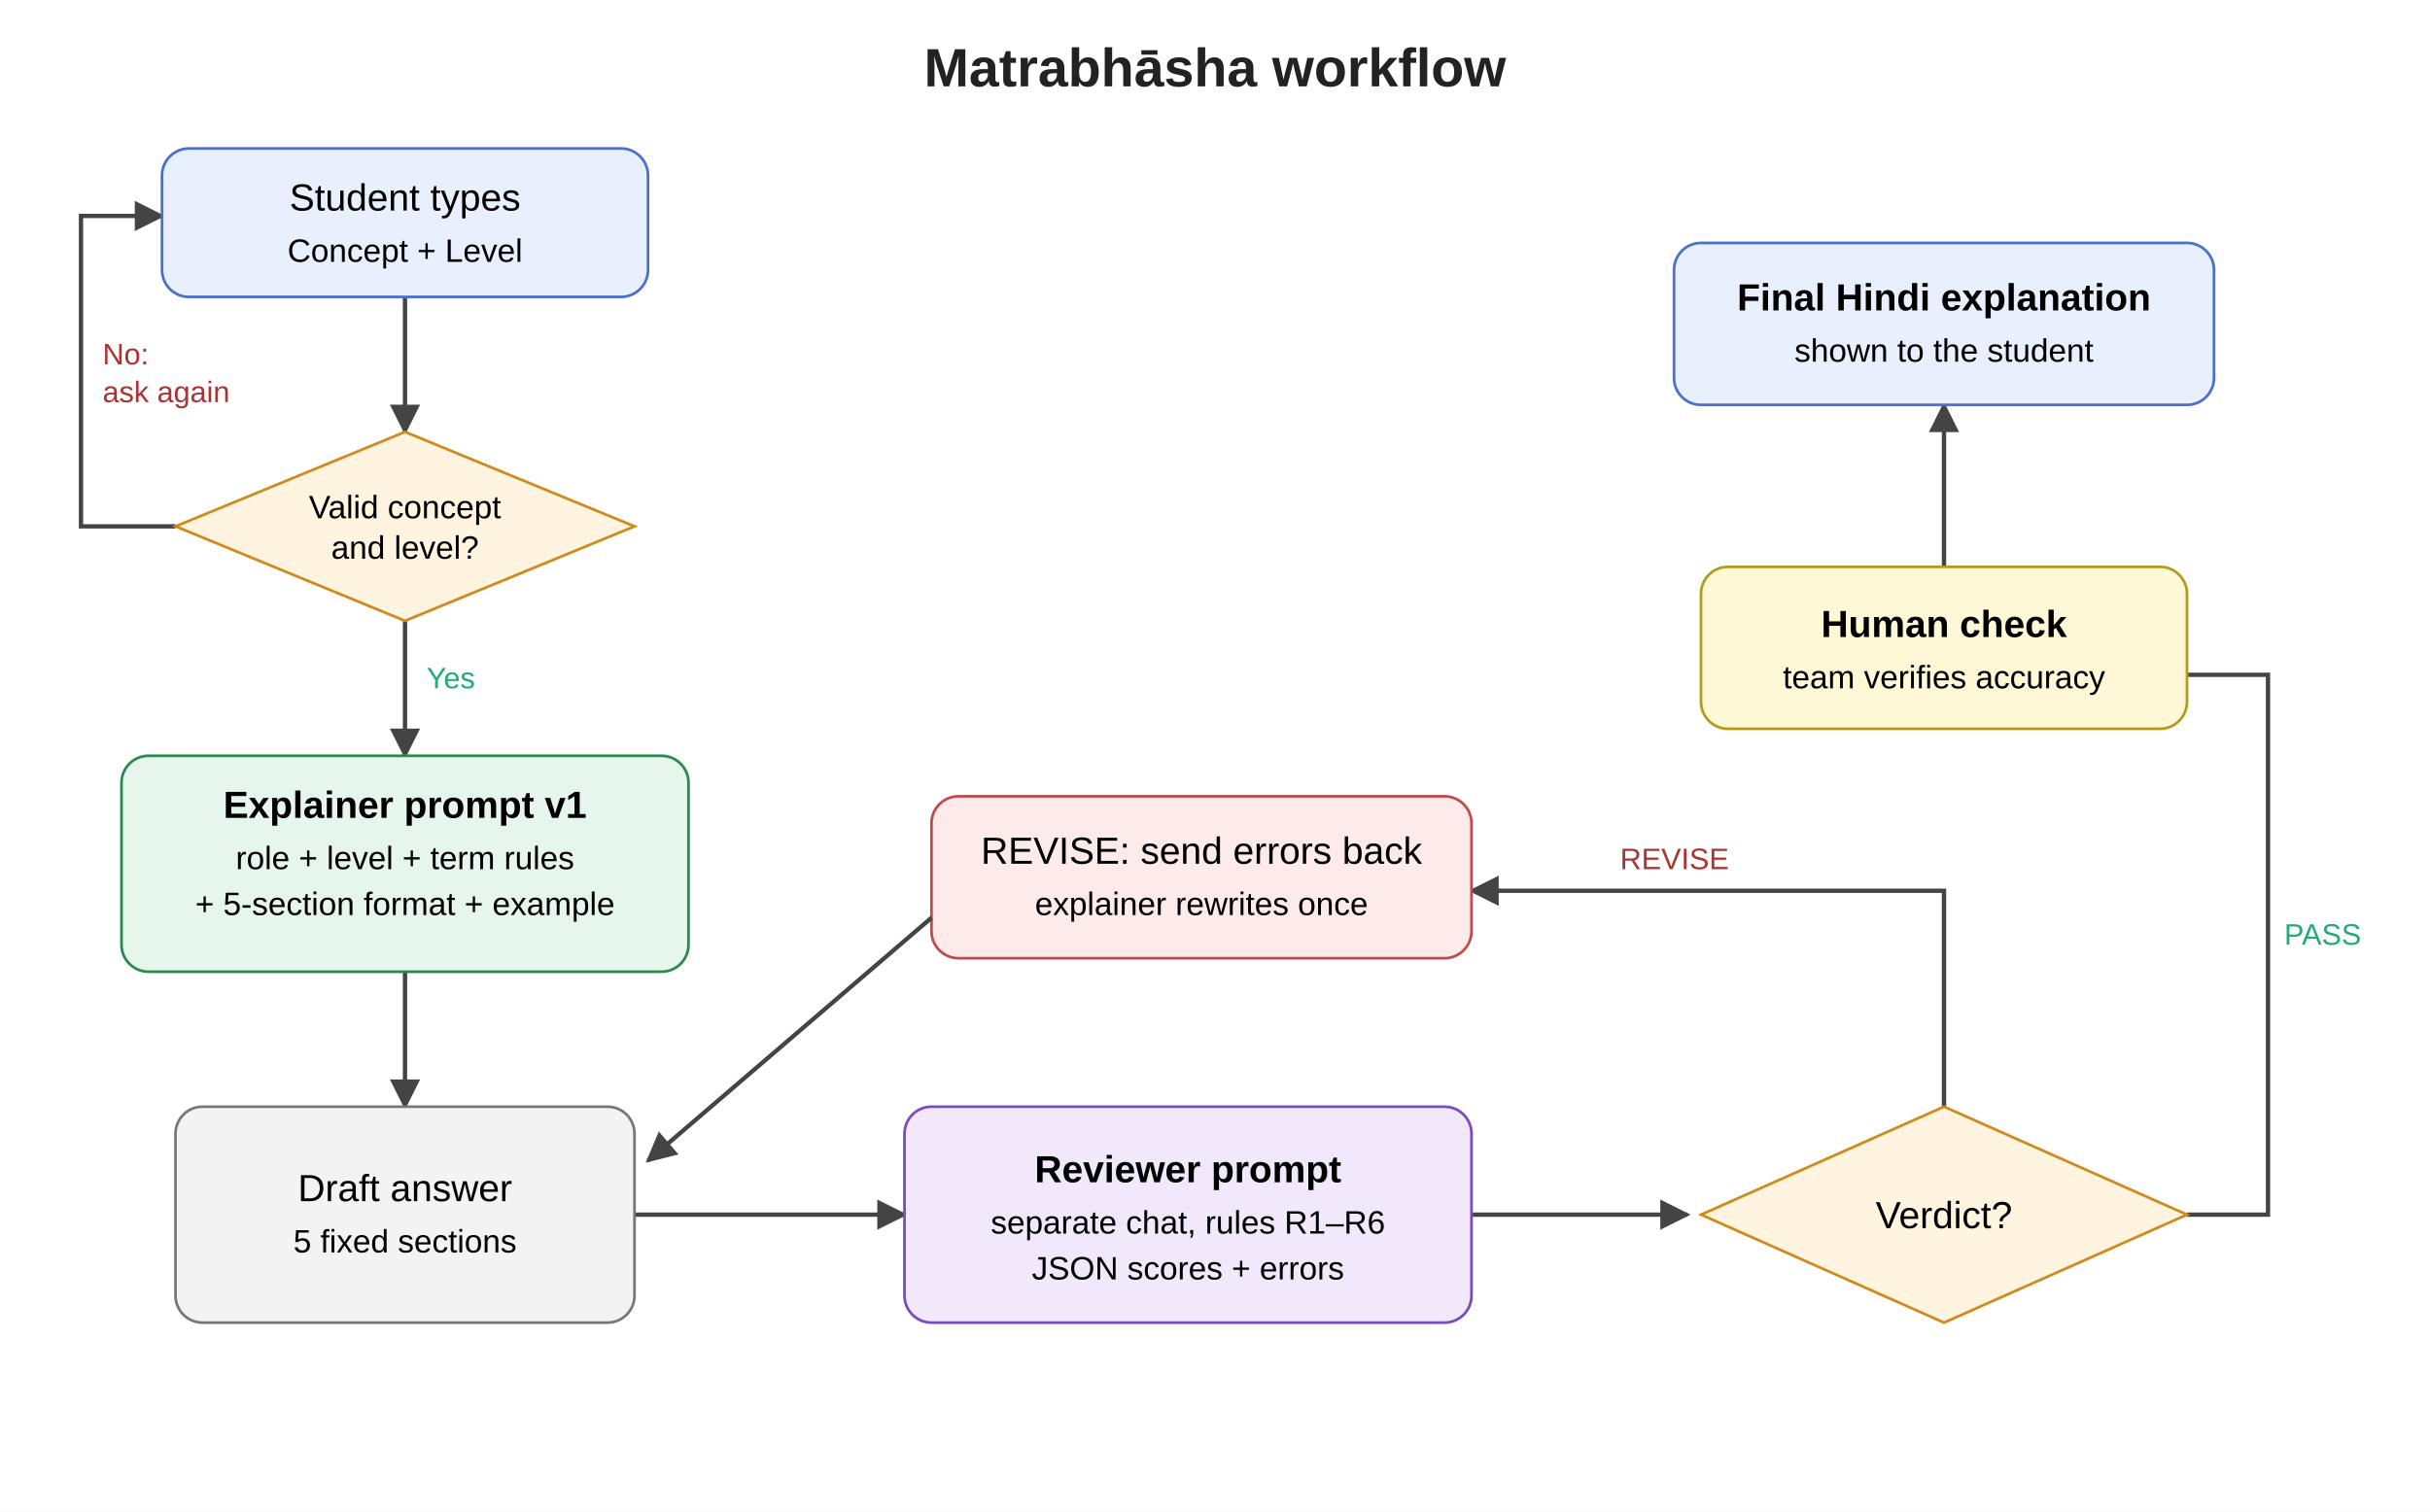
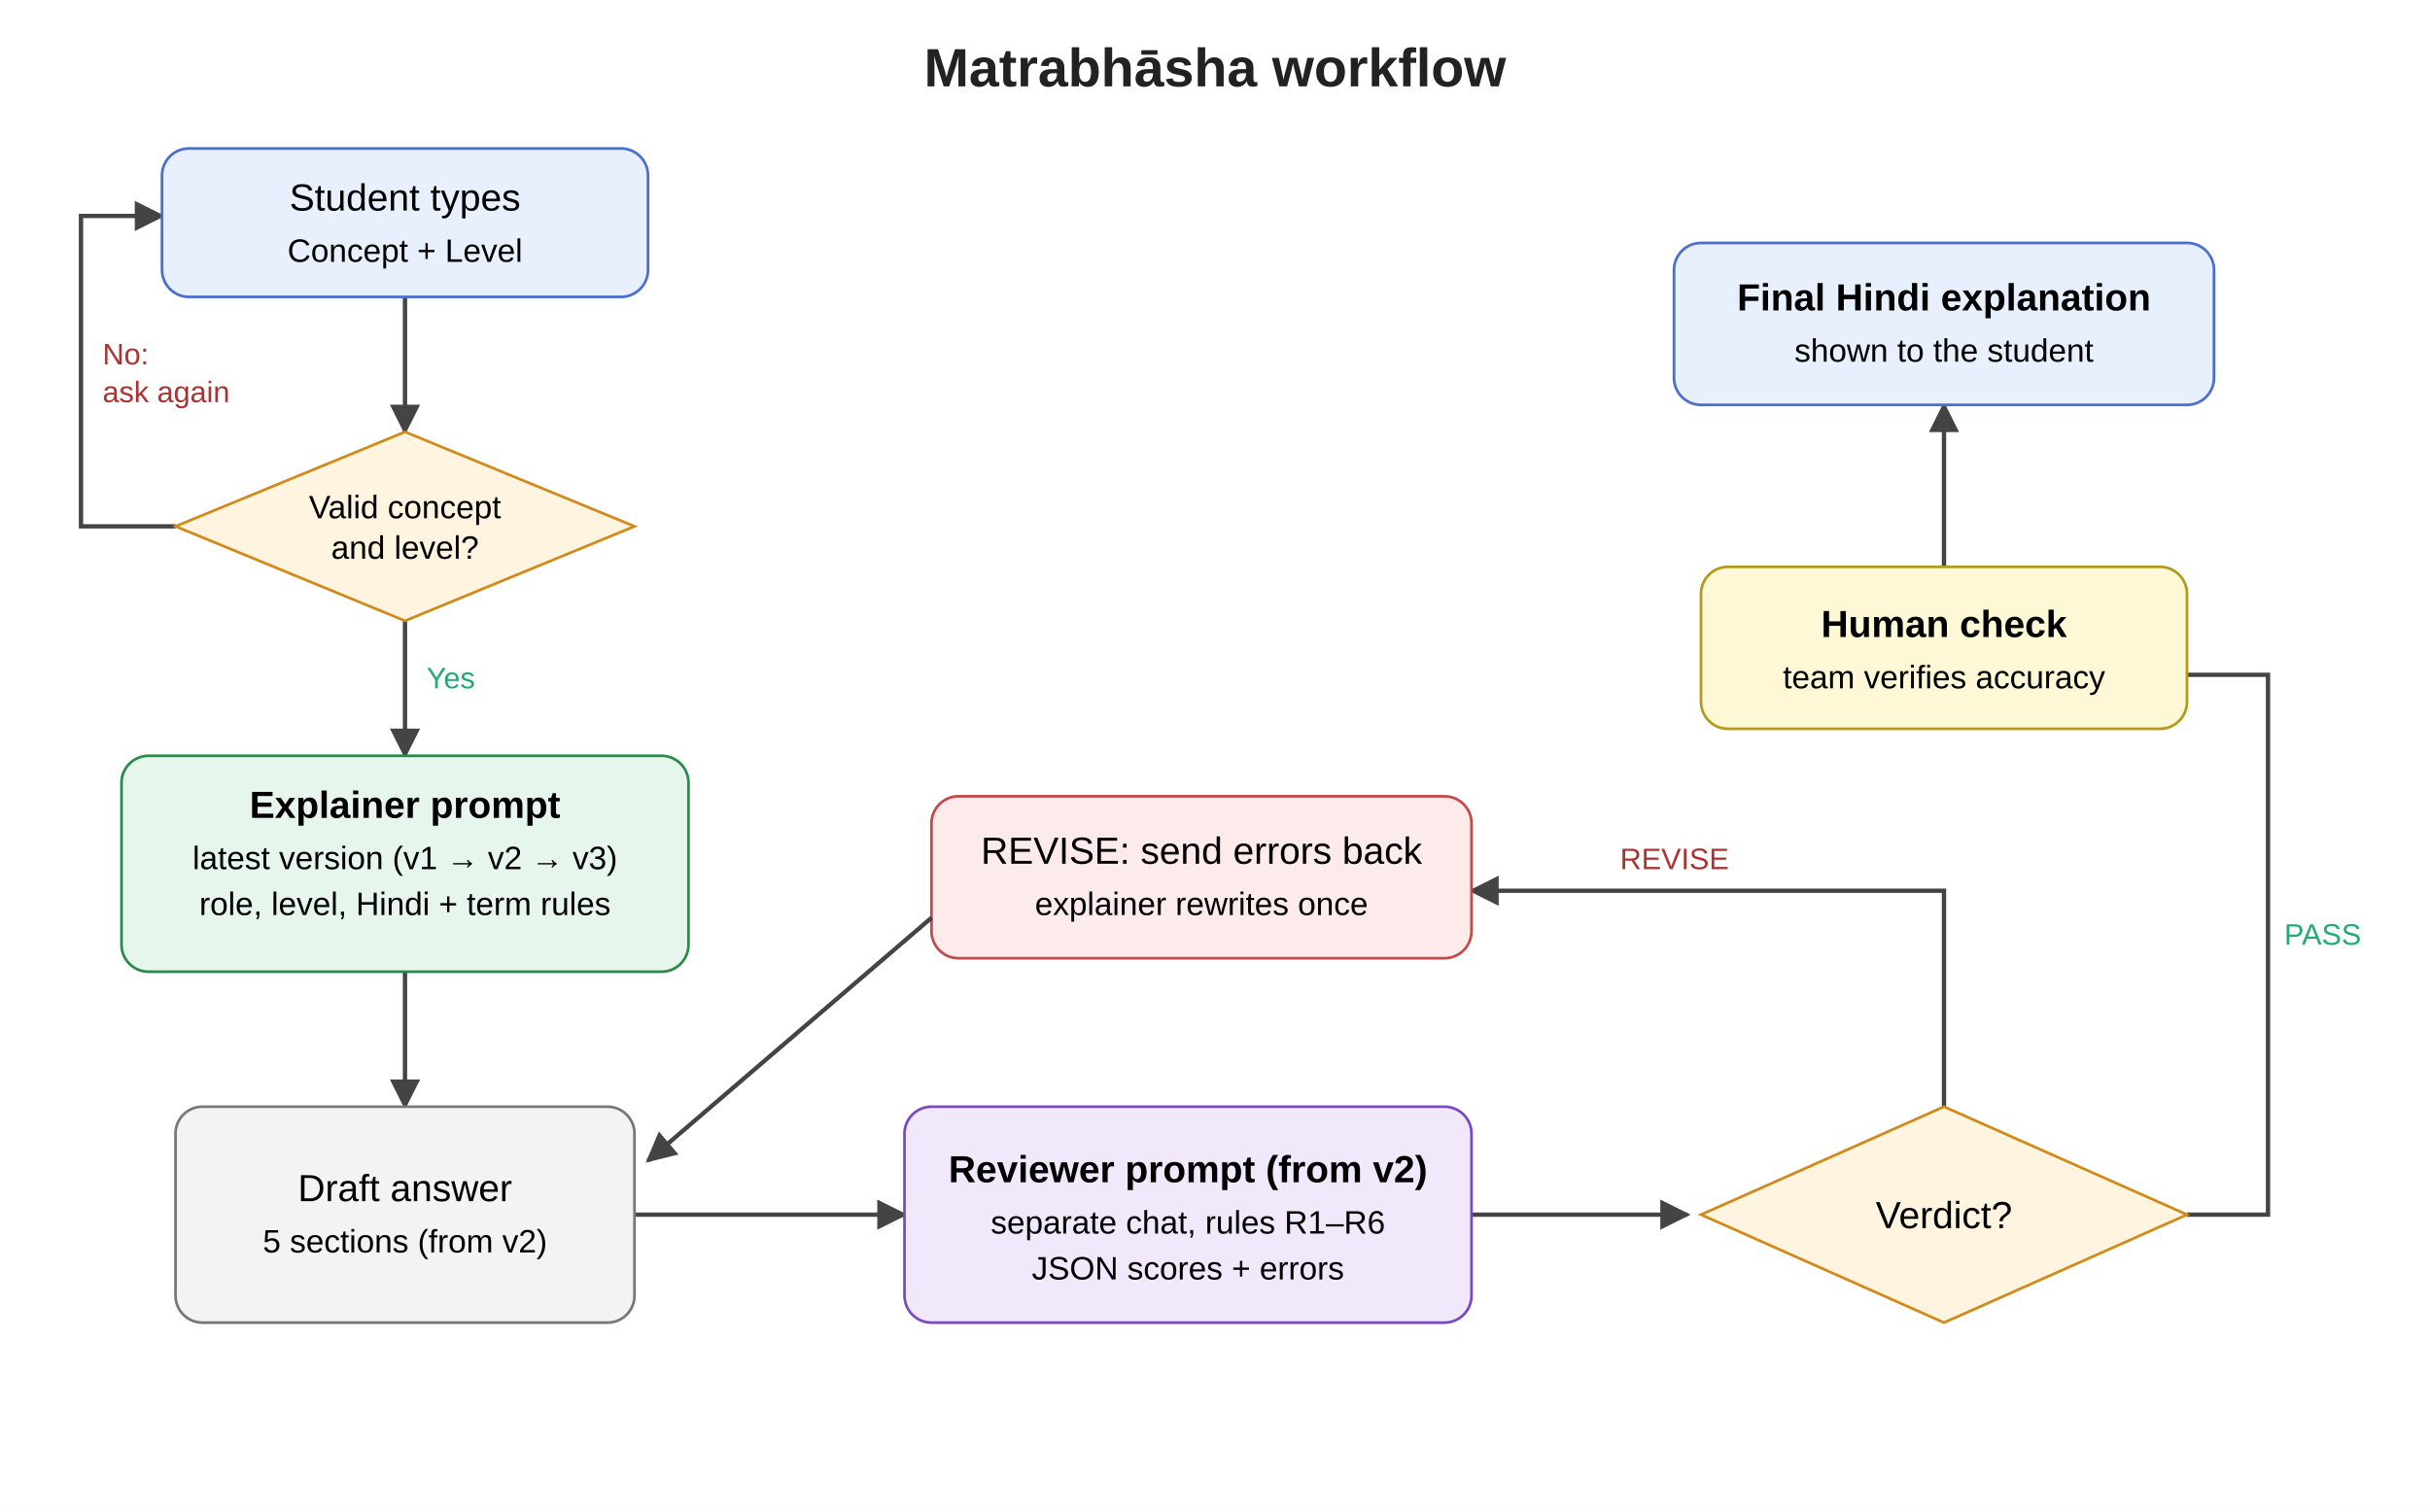
<svg xmlns="http://www.w3.org/2000/svg" width="900" height="560" viewBox="0 0 900 560" font-family="Arial, sans-serif" font-size="14">
  <defs>
    <marker id="a" viewBox="0 0 10 10" refX="9" refY="5" markerWidth="7" markerHeight="7" orient="auto">
      <path d="M0,0 L10,5 L0,10 z" fill="#444" />
    </marker>
  </defs>
  <rect width="900" height="560" fill="#ffffff" />
  <text x="450" y="32" text-anchor="middle" font-size="20" font-weight="bold" fill="#222">Matrabhāsha workflow</text>
  <g stroke="#444" stroke-width="1.6" fill="none" marker-end="url(#a)">
    <line x1="150" y1="110" x2="150" y2="160" />
    <line x1="150" y1="230" x2="150" y2="280" />
    <line x1="150" y1="360" x2="150" y2="410" />
    <line x1="235" y1="450" x2="335" y2="450" />
    <line x1="545" y1="450" x2="625" y2="450" />
    <path d="M720,410 L720,330 L545,330" />
    <path d="M810,450 L840,450 L840,250 L800,250" />
    <line x1="720" y1="210" x2="720" y2="150" />
    <path d="M65,195 L30,195 L30,80 L60,80" />
  </g>
  <rect x="60" y="55" width="180" height="55" rx="10" fill="#e8f0fe" stroke="#4a6fd1" />
  <text x="150" y="78" text-anchor="middle">Student types</text>
  <text x="150" y="97" text-anchor="middle" font-size="12">Concept + Level</text>
  <polygon points="150,160 235,195 150,230 65,195" fill="#fff4e0" stroke="#d18a1a" />
  <text x="150" y="192" text-anchor="middle" font-size="12">Valid concept</text>
  <text x="150" y="207" text-anchor="middle" font-size="12">and level?</text>
  <text x="38" y="135" font-size="11" fill="#a33">No:</text>
  <text x="38" y="149" font-size="11" fill="#a33">ask again</text>
  <text x="158" y="255" font-size="11" fill="#2a7">Yes</text>
  <rect x="45" y="280" width="210" height="80" rx="10" fill="#e6f6ec" stroke="#2a8a4a" />
-   <text x="150" y="303" text-anchor="middle" font-weight="bold">Explainer prompt v1</text>
-   <text x="150" y="322" text-anchor="middle" font-size="12">role + level + term rules</text>
-   <text x="150" y="339" text-anchor="middle" font-size="12">+ 5-section format + example</text>
+   <text x="150" y="303" text-anchor="middle" font-weight="bold">Explainer prompt</text>
+   <text x="150" y="322" text-anchor="middle" font-size="12">latest version (v1 → v2 → v3)</text>
+   <text x="150" y="339" text-anchor="middle" font-size="12">role, level, Hindi + term rules</text>
  <rect x="65" y="410" width="170" height="80" rx="10" fill="#f3f3f3" stroke="#777" />
  <text x="150" y="445" text-anchor="middle">Draft answer</text>
-   <text x="150" y="464" text-anchor="middle" font-size="12">5 fixed sections</text>
+   <text x="150" y="464" text-anchor="middle" font-size="12">5 sections (from v2)</text>
  <rect x="335" y="410" width="210" height="80" rx="10" fill="#f1e8fb" stroke="#7a4ac1" />
-   <text x="440" y="438" text-anchor="middle" font-weight="bold">Reviewer prompt</text>
+   <text x="440" y="438" text-anchor="middle" font-weight="bold">Reviewer prompt (from v2)</text>
  <text x="440" y="457" text-anchor="middle" font-size="12">separate chat, rules R1–R6</text>
  <text x="440" y="474" text-anchor="middle" font-size="12">JSON scores + errors</text>
  <polygon points="720,410 810,450 720,490 630,450" fill="#fff4e0" stroke="#d18a1a" />
  <text x="720" y="455" text-anchor="middle">Verdict?</text>
  <rect x="345" y="295" width="200" height="60" rx="10" fill="#fdeaea" stroke="#c14a4a" />
  <text x="445" y="320" text-anchor="middle">REVISE: send errors back</text>
  <text x="445" y="339" text-anchor="middle" font-size="12">explainer rewrites once</text>
  <line x1="345" y1="340" x2="240" y2="430" stroke="#444" stroke-width="1.6" marker-end="url(#a)" />
  <text x="600" y="322" font-size="11" fill="#a33">REVISE</text>
  <rect x="630" y="210" width="180" height="60" rx="10" fill="#fff8d6" stroke="#b39a1a" />
  <text x="720" y="236" text-anchor="middle" font-weight="bold">Human check</text>
  <text x="720" y="255" text-anchor="middle" font-size="12">team verifies accuracy</text>
  <text x="846" y="350" font-size="11" fill="#2a7">PASS</text>
  <rect x="620" y="90" width="200" height="60" rx="10" fill="#e8f0fe" stroke="#4a6fd1" />
  <text x="720" y="115" text-anchor="middle" font-weight="bold">Final Hindi explanation</text>
  <text x="720" y="134" text-anchor="middle" font-size="12">shown to the student</text>
</svg>
